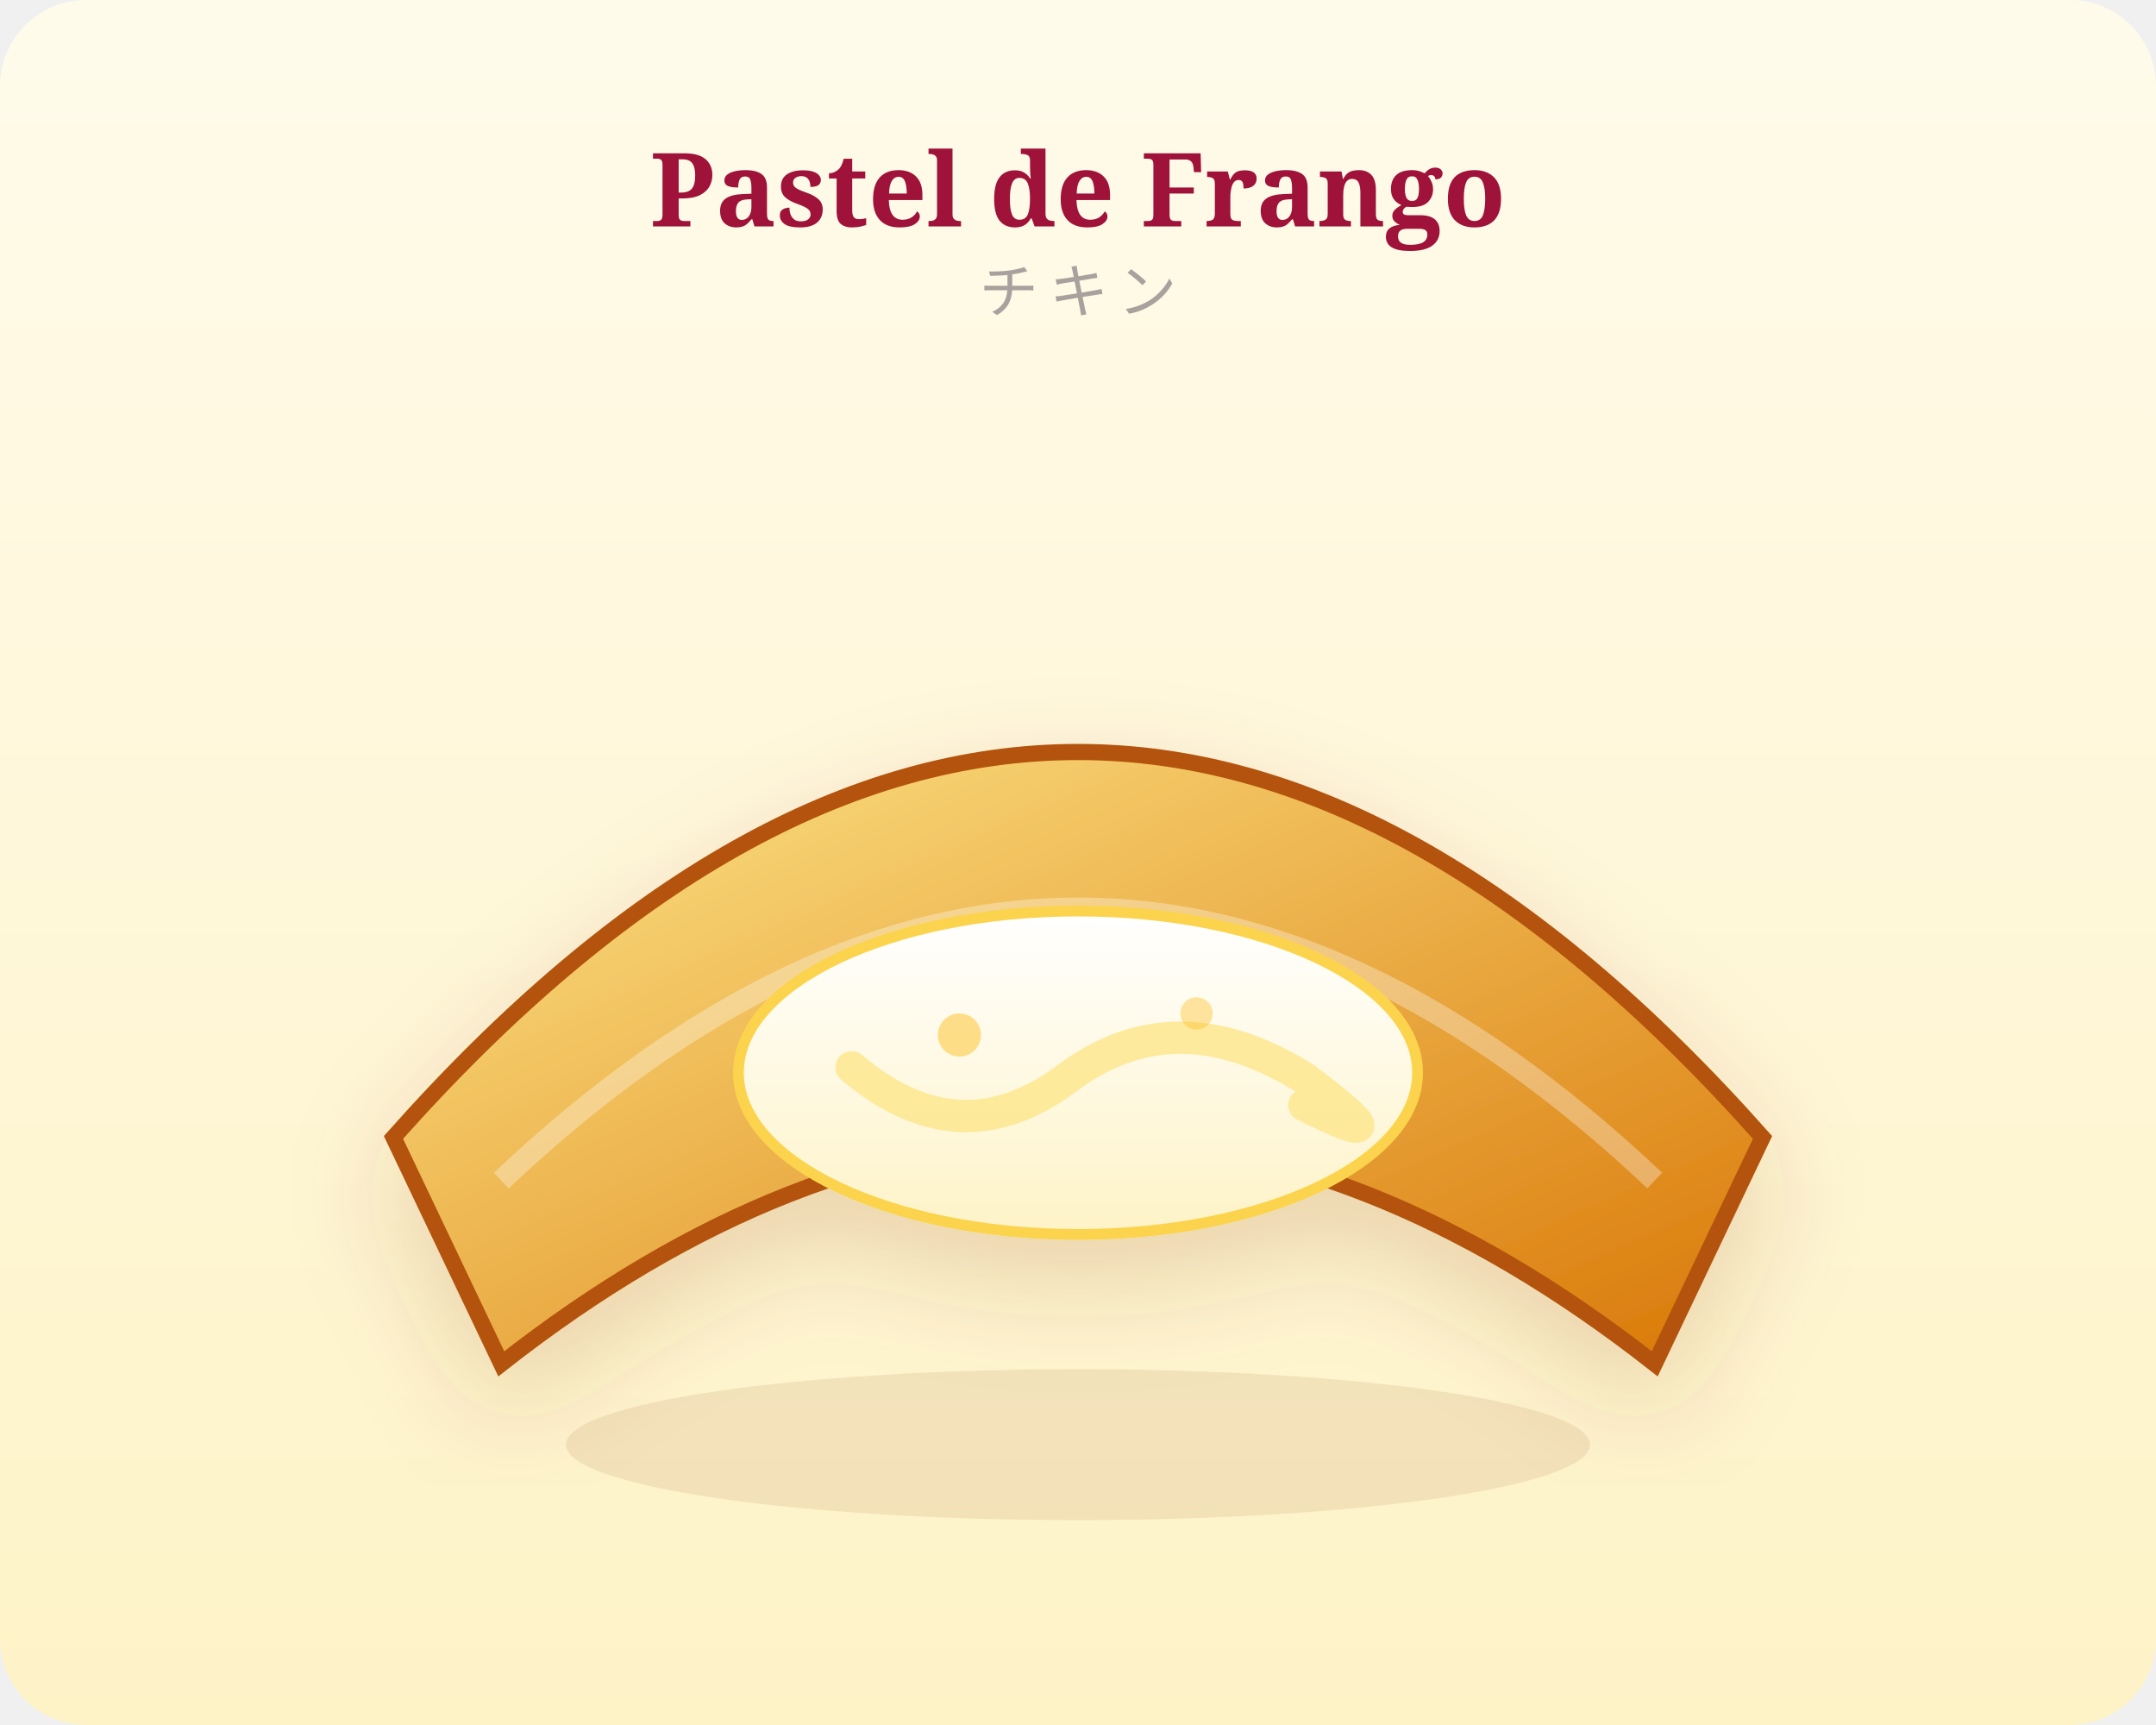
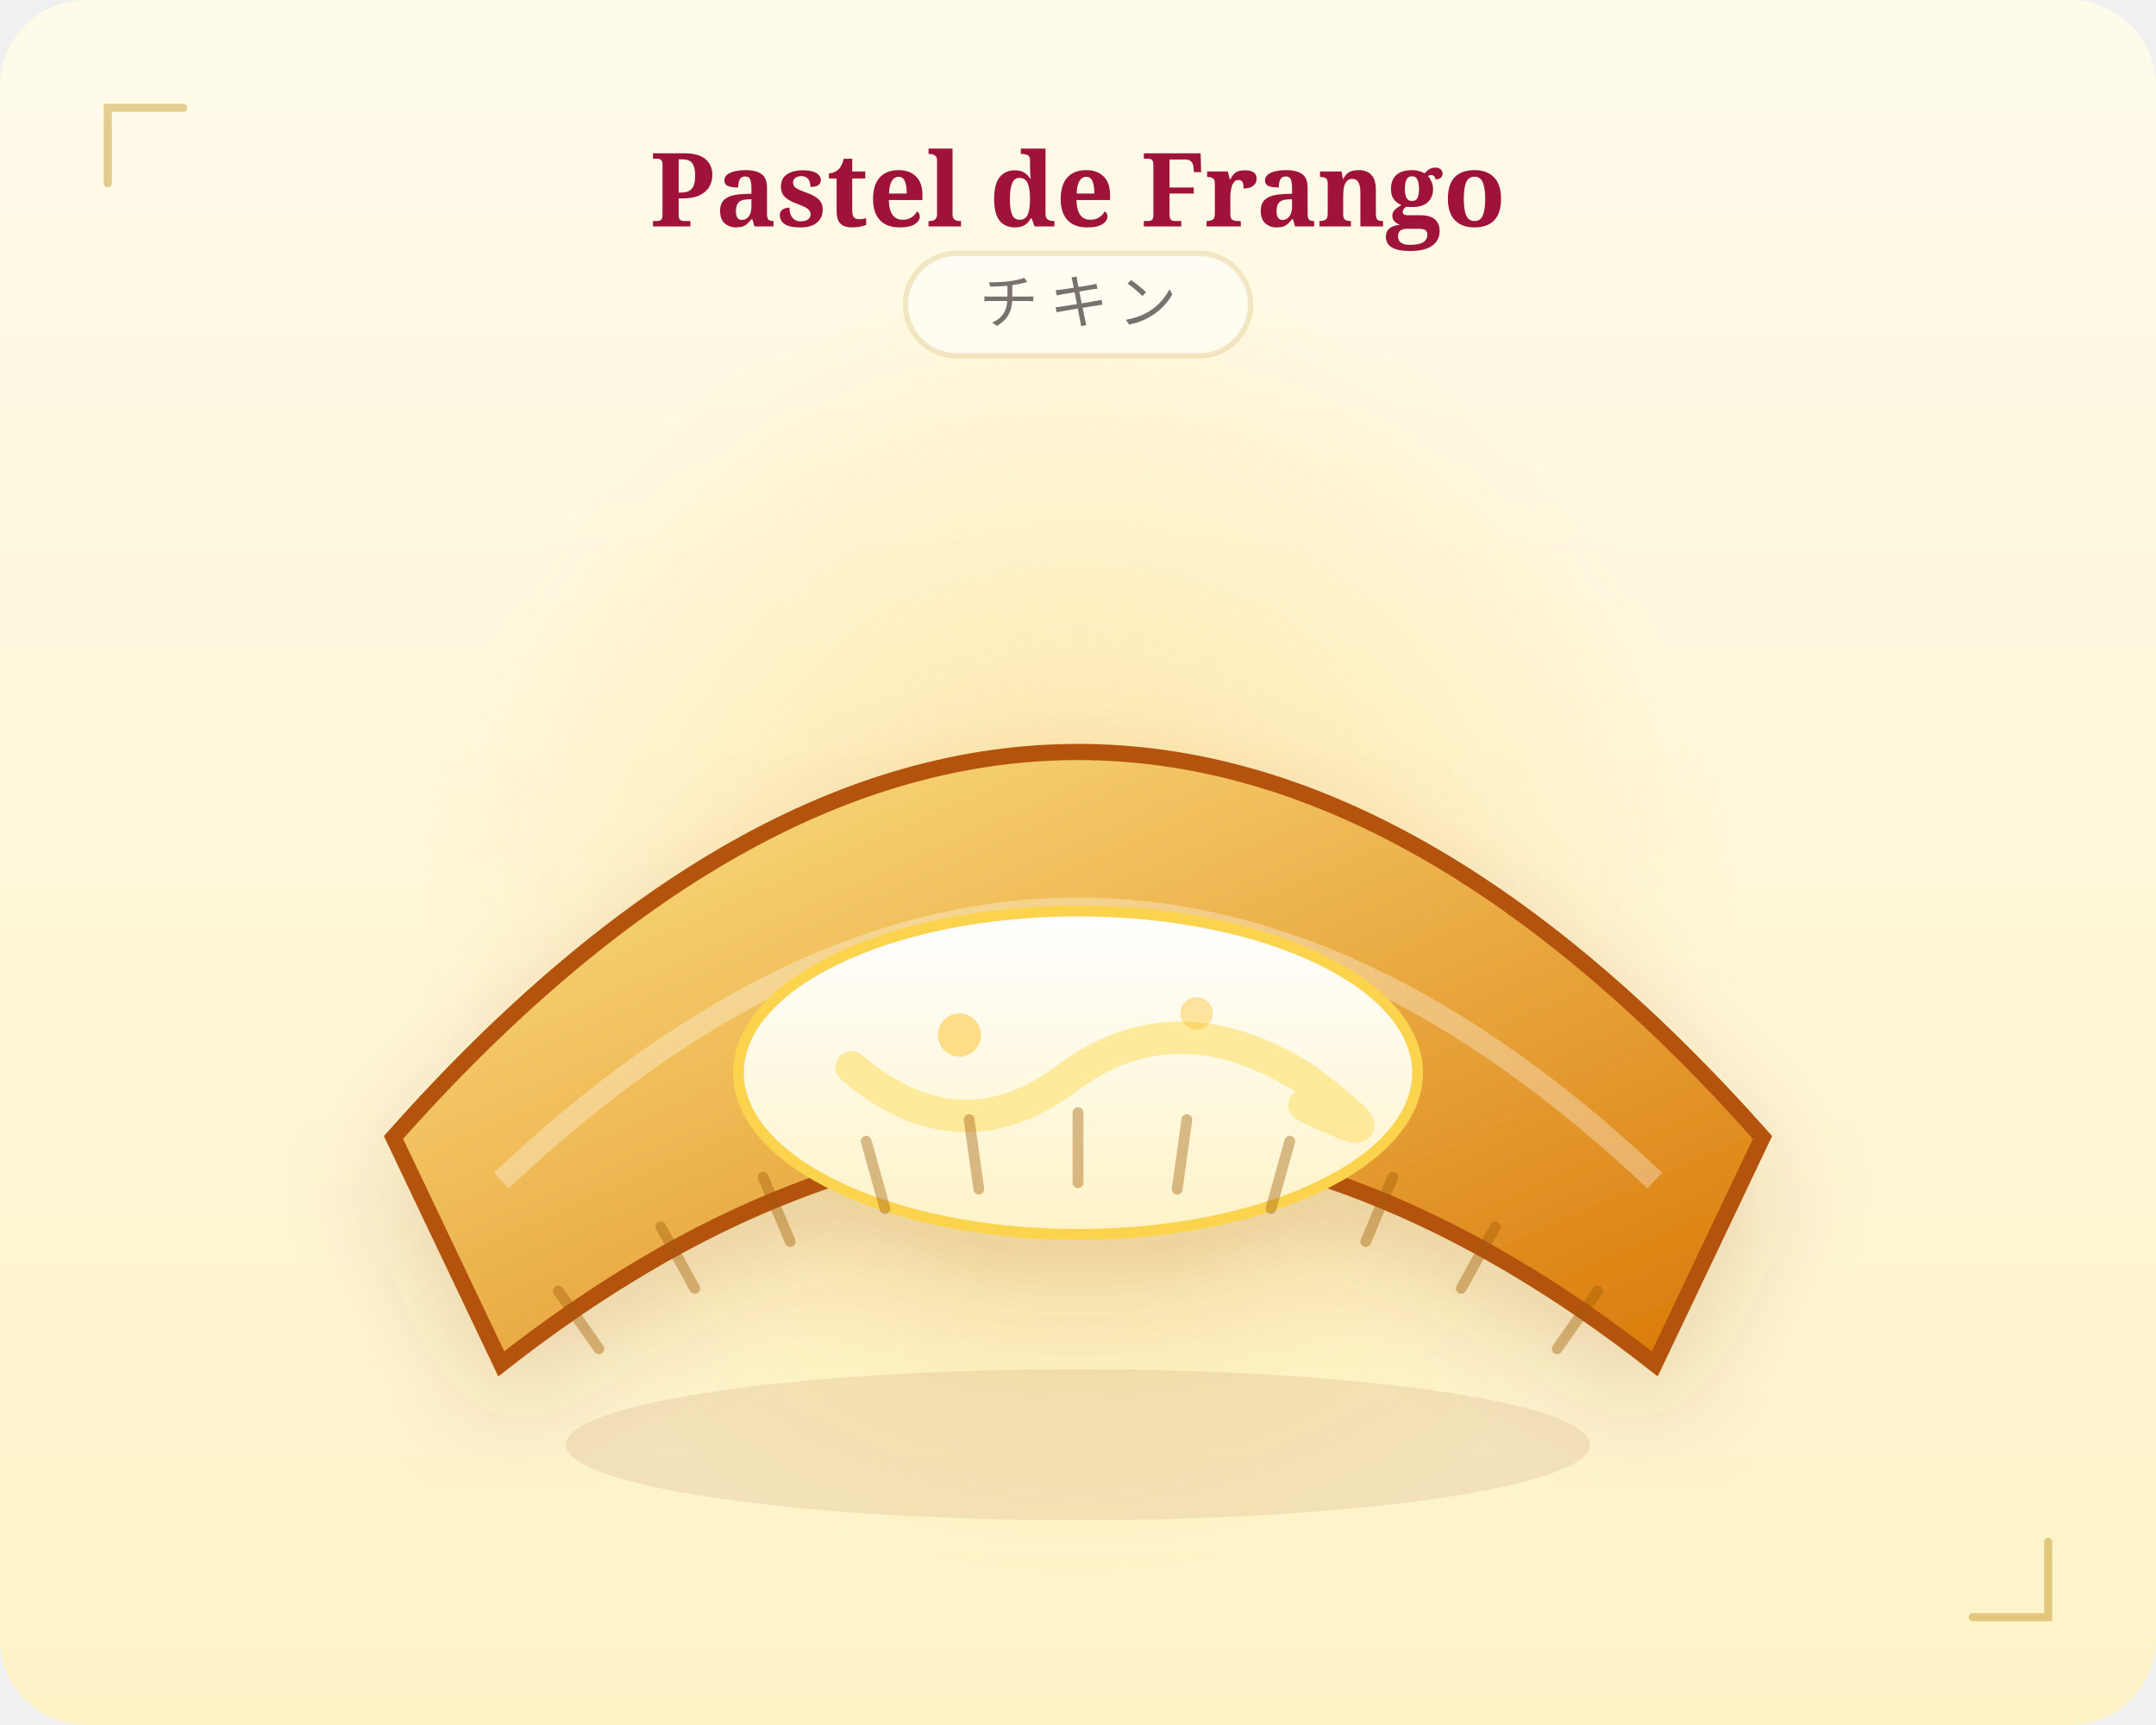
<svg xmlns="http://www.w3.org/2000/svg" viewBox="0 0 400 320">
  <defs>
    <linearGradient id="bg" x1="0" y1="0" x2="0" y2="1">
      <stop offset="0%" stop-color="#fffbeb" />
      <stop offset="100%" stop-color="#fef3c7" />
    </linearGradient>
    <linearGradient id="crust" x1="0" y1="0" x2="1" y2="1">
      <stop offset="0%" stop-color="#fde68a" />
      <stop offset="100%" stop-color="#d97706" />
    </linearGradient>
    <linearGradient id="fill" x1="0" y1="0" x2="0" y2="1">
      <stop offset="0%" stop-color="#fff" />
      <stop offset="100%" stop-color="#fef3c7" />
    </linearGradient>
+     <radialGradient id="spotlight" cx="50%" cy="50%" r="50%">
+       <stop offset="0%" stop-color="#fbbf24" stop-opacity=".3" />
+       <stop offset="100%" stop-color="#fbbf24" stop-opacity="0" />
+     </radialGradient>
    <filter id="shadow" x="-20%" y="-20%" width="140%" height="140%">
      <feDropShadow dx="0" dy="8" stdDeviation="10" flood-color="#92400e" flood-opacity=".18" />
    </filter>
  </defs>
  <rect width="400" height="320" fill="url(#bg)" rx="16" />
+   <g stroke="#b8860b" stroke-width="1.5" opacity=".4" fill="none" stroke-linecap="round">
+     <path d="M20 34 V20 H34" />
+     <path d="M380 286 V300 H366" />
+   </g>
+   <circle cx="200" cy="172" r="122" fill="url(#spotlight)" />
  <ellipse cx="200" cy="268" rx="95" ry="14" fill="#92400e" opacity=".1" />
  <g filter="url(#shadow)">
    <path d="M73 211 Q200 68 327 211 L307 253 Q200 169 93 253 Z" fill="url(#crust)" stroke="#b45309" stroke-width="3" />
    <path d="M93 219 Q200 118 307 219" fill="none" stroke="#fff" stroke-width="4" opacity=".32" />
    <ellipse cx="200" cy="199" rx="63" ry="30" fill="url(#fill)" stroke="#fcd34d" stroke-width="2" />
    <path d="M158 198 Q178 215 198 200 Q218 185 242 200 Q262 215 242 205" fill="none" stroke="#fde68a" stroke-width="6" stroke-linecap="round" opacity=".8" />
    <circle cx="178" cy="192" r="4" fill="#fbbf24" opacity=".5" />
    <circle cx="222" cy="188" r="3" fill="#fbbf24" opacity=".4" />
+     <g stroke="#a05a06" stroke-width="2" opacity=".4" stroke-linecap="round">
+       <line x1="103.6" y1="239.5" x2="111.1" y2="250.2" />
+       <line x1="122.6" y1="227.6" x2="128.9" y2="239" />
+       <line x1="141.6" y1="218.4" x2="146.6" y2="230.3" />
+       <line x1="160.7" y1="211.7" x2="164.2" y2="224.2" />
+       <line x1="179.8" y1="207.7" x2="181.6" y2="220.6" />
+       <line x1="200" y1="206.4" x2="200" y2="219.4" />
+       <line x1="220.2" y1="207.7" x2="218.4" y2="220.6" />
+       <line x1="239.3" y1="211.7" x2="235.8" y2="224.2" />
+       <line x1="258.4" y1="218.4" x2="253.4" y2="230.3" />
+       <line x1="277.4" y1="227.6" x2="271.1" y2="239" />
+       <line x1="296.4" y1="239.5" x2="288.9" y2="250.2" />
+     </g>
  </g>
  <text x="200" y="42" text-anchor="middle" font-family="Georgia,serif" font-size="19" font-weight="700" fill="#9f1239">Pastel de Frango</text>
-   <text x="200" y="58" text-anchor="middle" font-family="Arial,sans-serif" font-size="11" fill="#a8a29e" letter-spacing="2">チキン</text>
+   <rect x="168" y="47" width="64" height="19" rx="9.5" fill="#fff" opacity=".5" stroke="#b8860b" stroke-width="1" stroke-opacity=".35" />
+   <text x="200" y="60" text-anchor="middle" font-family="Arial,sans-serif" font-size="11" fill="#78716c" letter-spacing="2">チキン</text>
</svg>
